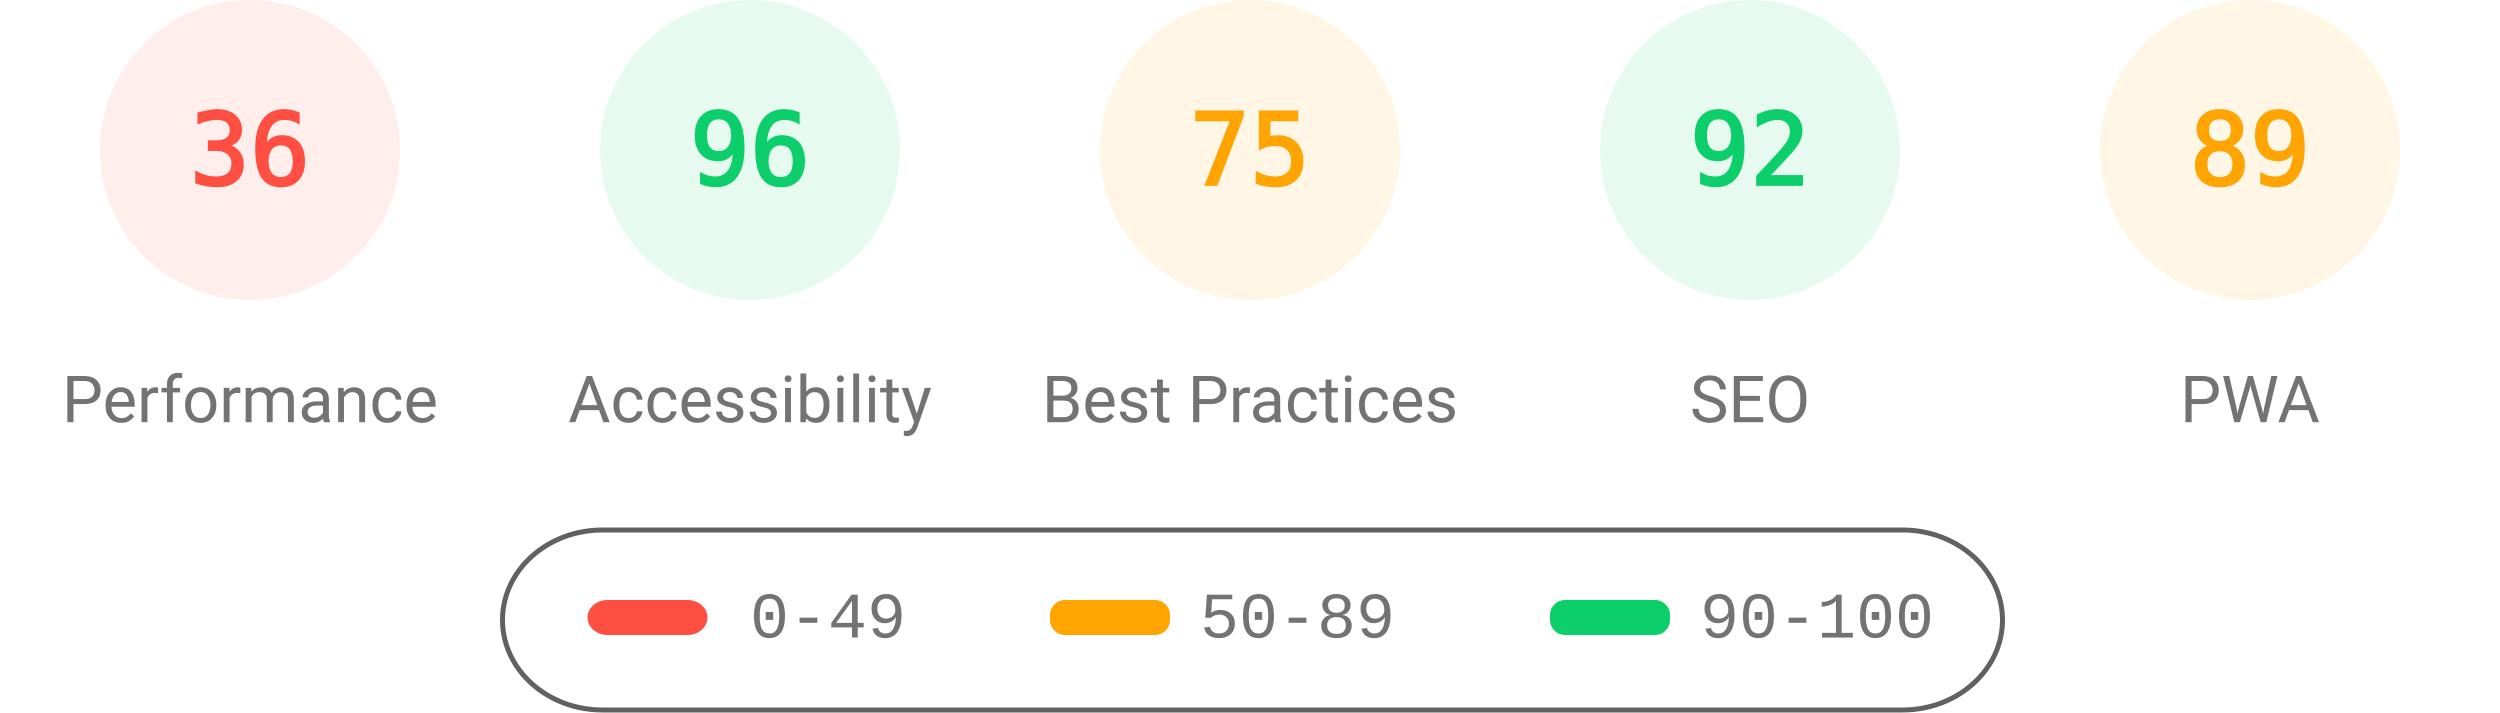
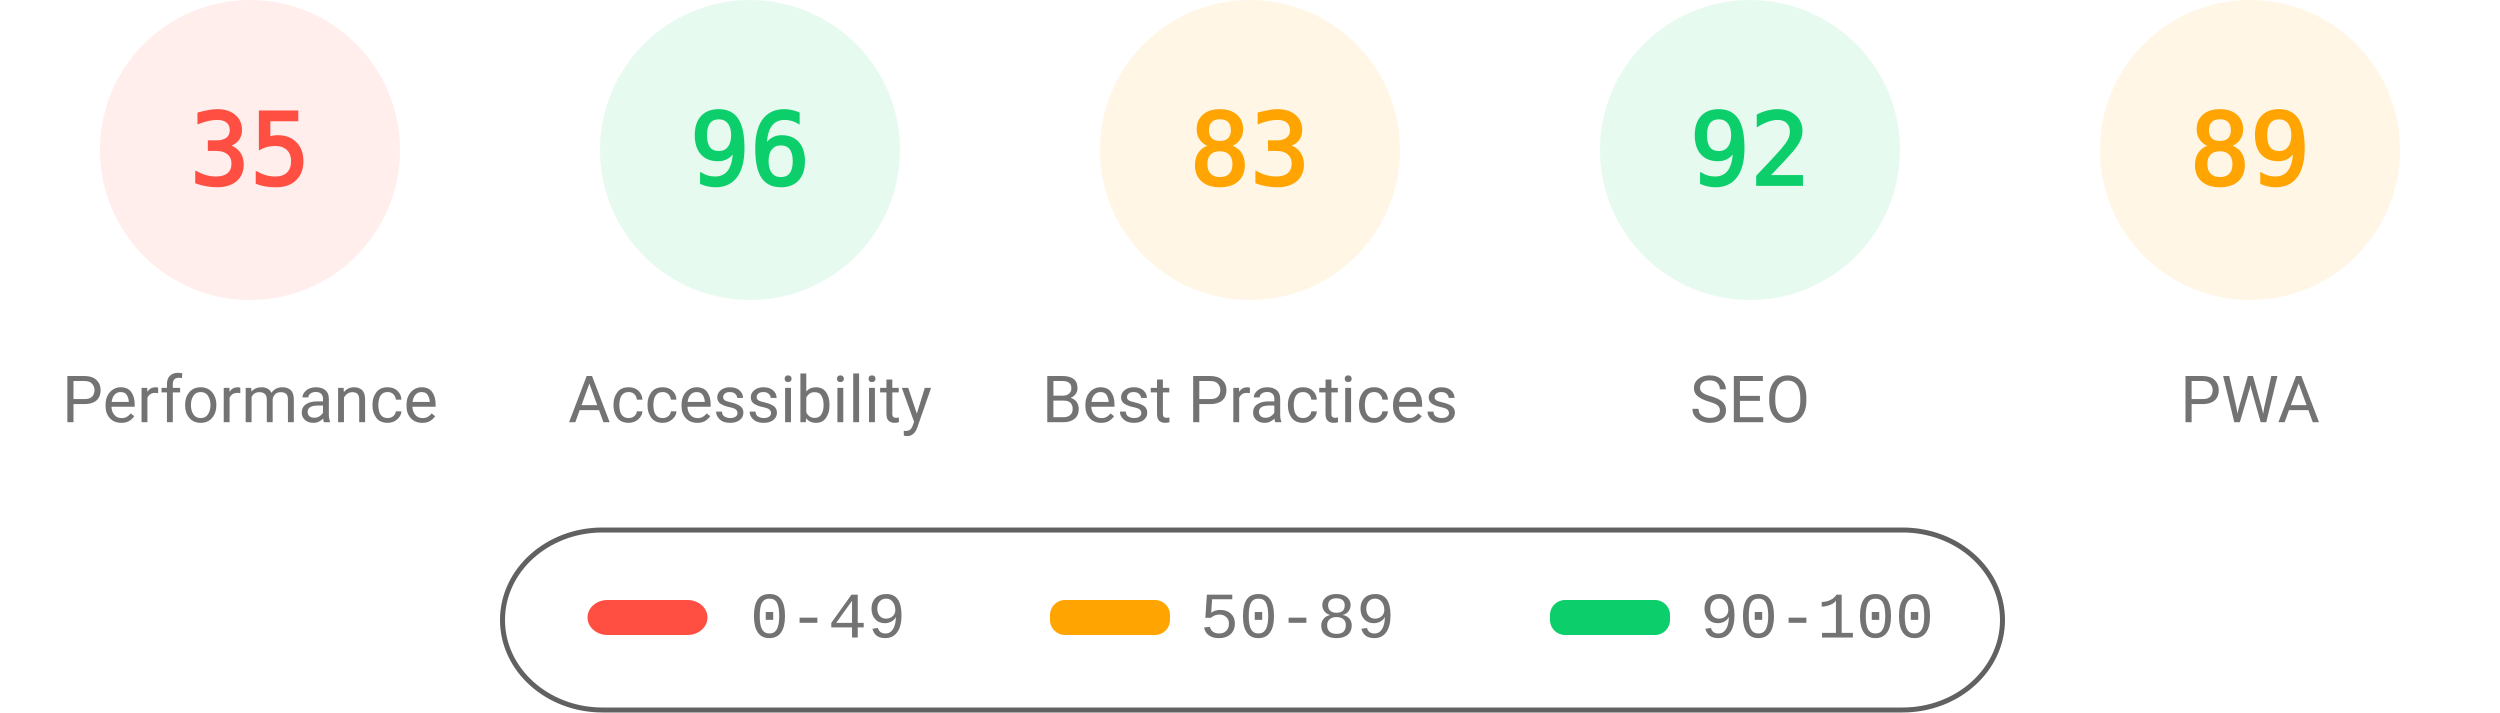
<svg xmlns="http://www.w3.org/2000/svg" fill="none" width="1000" height="285">
  <style>.gauge-base{opacity:.1}.gauge-arc{fill:none;animation-delay:250ms;stroke-linecap:round;transform:rotate(-90deg);transform-origin:100px 60px;animation:load-gauge 1s ease forwards}.guage-text{font-size:40px;font-family:monospace;text-align:center}.guage-red{color:#ff4e42;fill:#ff4e42;stroke:#ff4e42}.guage-orange{color:#ffa400;fill:#ffa400;stroke:#ffa400}.guage-green{color:#0cce6b;fill:#0cce6b;stroke:#0cce6b}.guage-undefined{color:#5c5c5c;fill:#5c5c5c;stroke:#5c5c5c}.guage-title{color:#737373;fill:#737373;stroke:none;font-size:26px;line-height:26px;font-family:Roboto,Halvetica,Arial,sans-serif}@keyframes load-gauge{from{stroke-dasharray:0 352.858}}</style>
  <svg class="guage-div guage-perf guage-red" viewBox="0 0 200 200" width="200" height="200">
    <circle class="gauge-base" r="56" cx="100" cy="60" stroke-width="8" />
-     <circle class="gauge-arc guage-arc-1" r="56" cx="100" cy="60" stroke-width="8" style="stroke-dasharray:126.669,351.858" />
-     <text class="guage-text" x="100" y="60" alignment-baseline="central" dominant-baseline="central" text-anchor="middle">36</text>
+     <circle class="gauge-arc guage-arc-1" r="56" cx="100" cy="60" stroke-width="8" style="stroke-dasharray:123.15,351.858" />
+     <text class="guage-text" x="100" y="60" alignment-baseline="central" dominant-baseline="central" text-anchor="middle">35</text>
    <text class="guage-title" x="100" y="160" alignment-baseline="central" dominant-baseline="central" text-anchor="middle">Performance</text>
  </svg>
  <svg class="guage-div guage-acc guage-green" viewBox="0 0 200 200" width="200" height="200" x="200">
    <circle class="gauge-base" r="56" cx="100" cy="60" stroke-width="8" />
    <circle class="gauge-arc guage-arc-2" r="56" cx="100" cy="60" stroke-width="8" style="stroke-dasharray:337.784,351.858" />
    <text class="guage-text" x="100" y="60" alignment-baseline="central" dominant-baseline="central" text-anchor="middle">96</text>
    <text class="guage-title" x="100" y="160" alignment-baseline="central" dominant-baseline="central" text-anchor="middle">Accessibility</text>
  </svg>
  <svg class="guage-div guage-best guage-orange" viewBox="0 0 200 200" width="200" height="200" x="400">
    <circle class="gauge-base" r="56" cx="100" cy="60" stroke-width="8" />
-     <circle class="gauge-arc guage-arc-3" r="56" cx="100" cy="60" stroke-width="8" style="stroke-dasharray:263.893,351.858" />
-     <text class="guage-text" x="100" y="60" alignment-baseline="central" dominant-baseline="central" text-anchor="middle">75</text>
+     <circle class="gauge-arc guage-arc-3" r="56" cx="100" cy="60" stroke-width="8" style="stroke-dasharray:292.042,351.858" />
+     <text class="guage-text" x="100" y="60" alignment-baseline="central" dominant-baseline="central" text-anchor="middle">83</text>
    <text class="guage-title" x="100" y="160" alignment-baseline="central" dominant-baseline="central" text-anchor="middle">Best Practices</text>
  </svg>
  <svg class="guage-div guage-seo guage-green" viewBox="0 0 200 200" width="200" height="200" x="600">
    <circle class="gauge-base" r="56" cx="100" cy="60" stroke-width="8" />
    <circle class="gauge-arc guage-arc-4" r="56" cx="100" cy="60" stroke-width="8" style="stroke-dasharray:323.709,351.858" />
    <text class="guage-text" x="100" y="60" alignment-baseline="central" dominant-baseline="central" text-anchor="middle">92</text>
    <text class="guage-title" x="100" y="160" alignment-baseline="central" dominant-baseline="central" text-anchor="middle">SEO</text>
  </svg>
  <svg class="guage-div guage-pwa guage-orange" viewBox="0 0 200 200" width="200" height="200" x="800">
    <circle class="gauge-base" r="56" cx="100" cy="60" stroke-width="8" />
    <circle class="gauge-arc guage-arc-4" r="56" cx="100" cy="60" stroke-width="8" style="stroke-dasharray:313.154,351.858" />
    <text class="guage-text" x="100" y="60" alignment-baseline="central" dominant-baseline="central" text-anchor="middle">89</text>
    <text class="guage-title" x="100" y="160" alignment-baseline="central" dominant-baseline="central" text-anchor="middle">PWA</text>
  </svg>
  <svg width="604" height="76" x="200" y="210">
    <path fill="none" id="canvas_background" d="M-1-1h604v80H-1z" />
    <rect fill-opacity="0" stroke="#616161" stroke-width="2" rx="40" id="svg_2" height="72" width="600" y="2" x="1" fill="#000" />
    <rect stroke="#000" rx="8" id="svg_3" height="14" width="48" y="30" x="35" stroke-opacity="null" stroke-width="0" fill="#ff4e42" />
    <rect stroke="#000" rx="6" id="svg_4" height="14" width="48" y="30" x="220" stroke-opacity="null" stroke-width="0" fill="#ffa400" />
    <rect stroke="#000" rx="6" id="svg_5" height="14" width="48" y="30" x="420" stroke-opacity="null" stroke-width="0" fill="#0cce6b" />
    <text xml:space="preserve" text-anchor="start" font-family="'Courier New', Courier, monospace" font-size="26" id="svg_6" y="45" x="100" stroke-opacity="null" stroke-width="0" stroke="#000" fill="#737373">0-49</text>
    <text xml:space="preserve" text-anchor="start" font-family="'Courier New', Courier, monospace" font-size="26" id="svg_7" y="45" x="280" stroke-opacity="null" stroke-width="0" stroke="#000" fill="#737373">50-89</text>
    <text xml:space="preserve" text-anchor="start" font-family="'Courier New', Courier, monospace" font-size="26" id="svg_8" y="45" x="480" stroke-opacity="null" stroke-width="0" stroke="#000" fill="#737373">90-100</text>
  </svg>
</svg>
